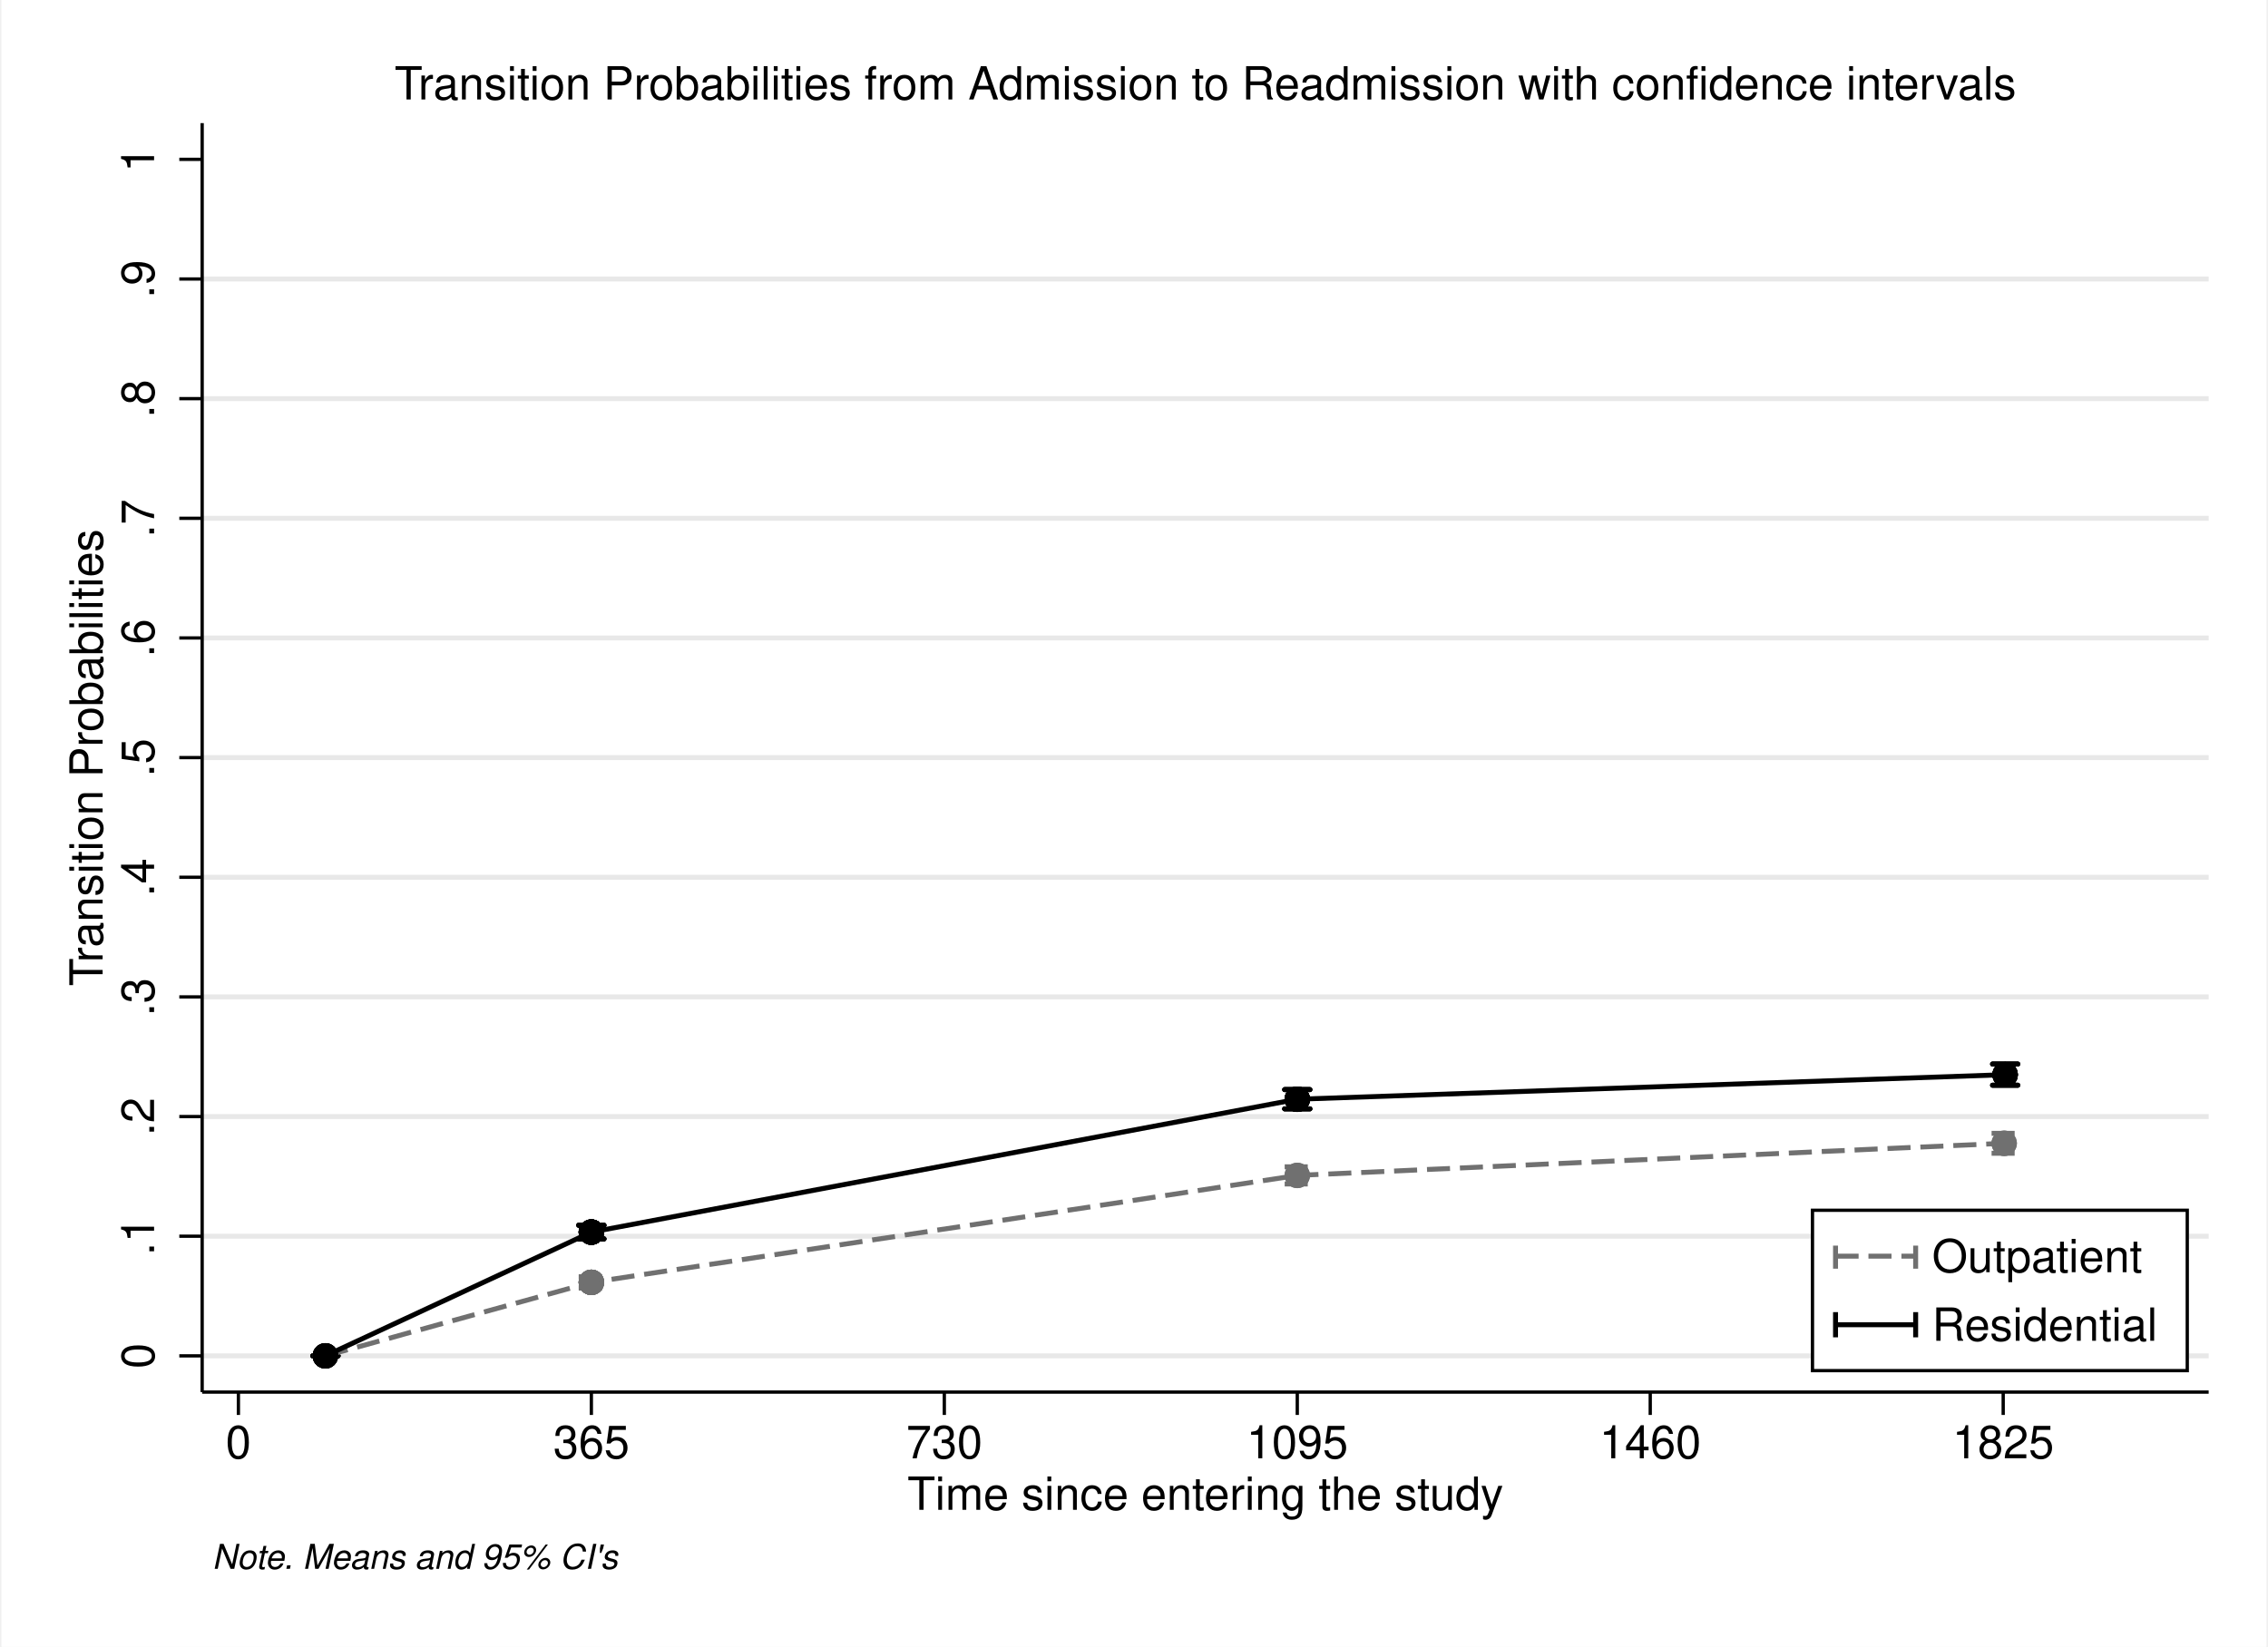
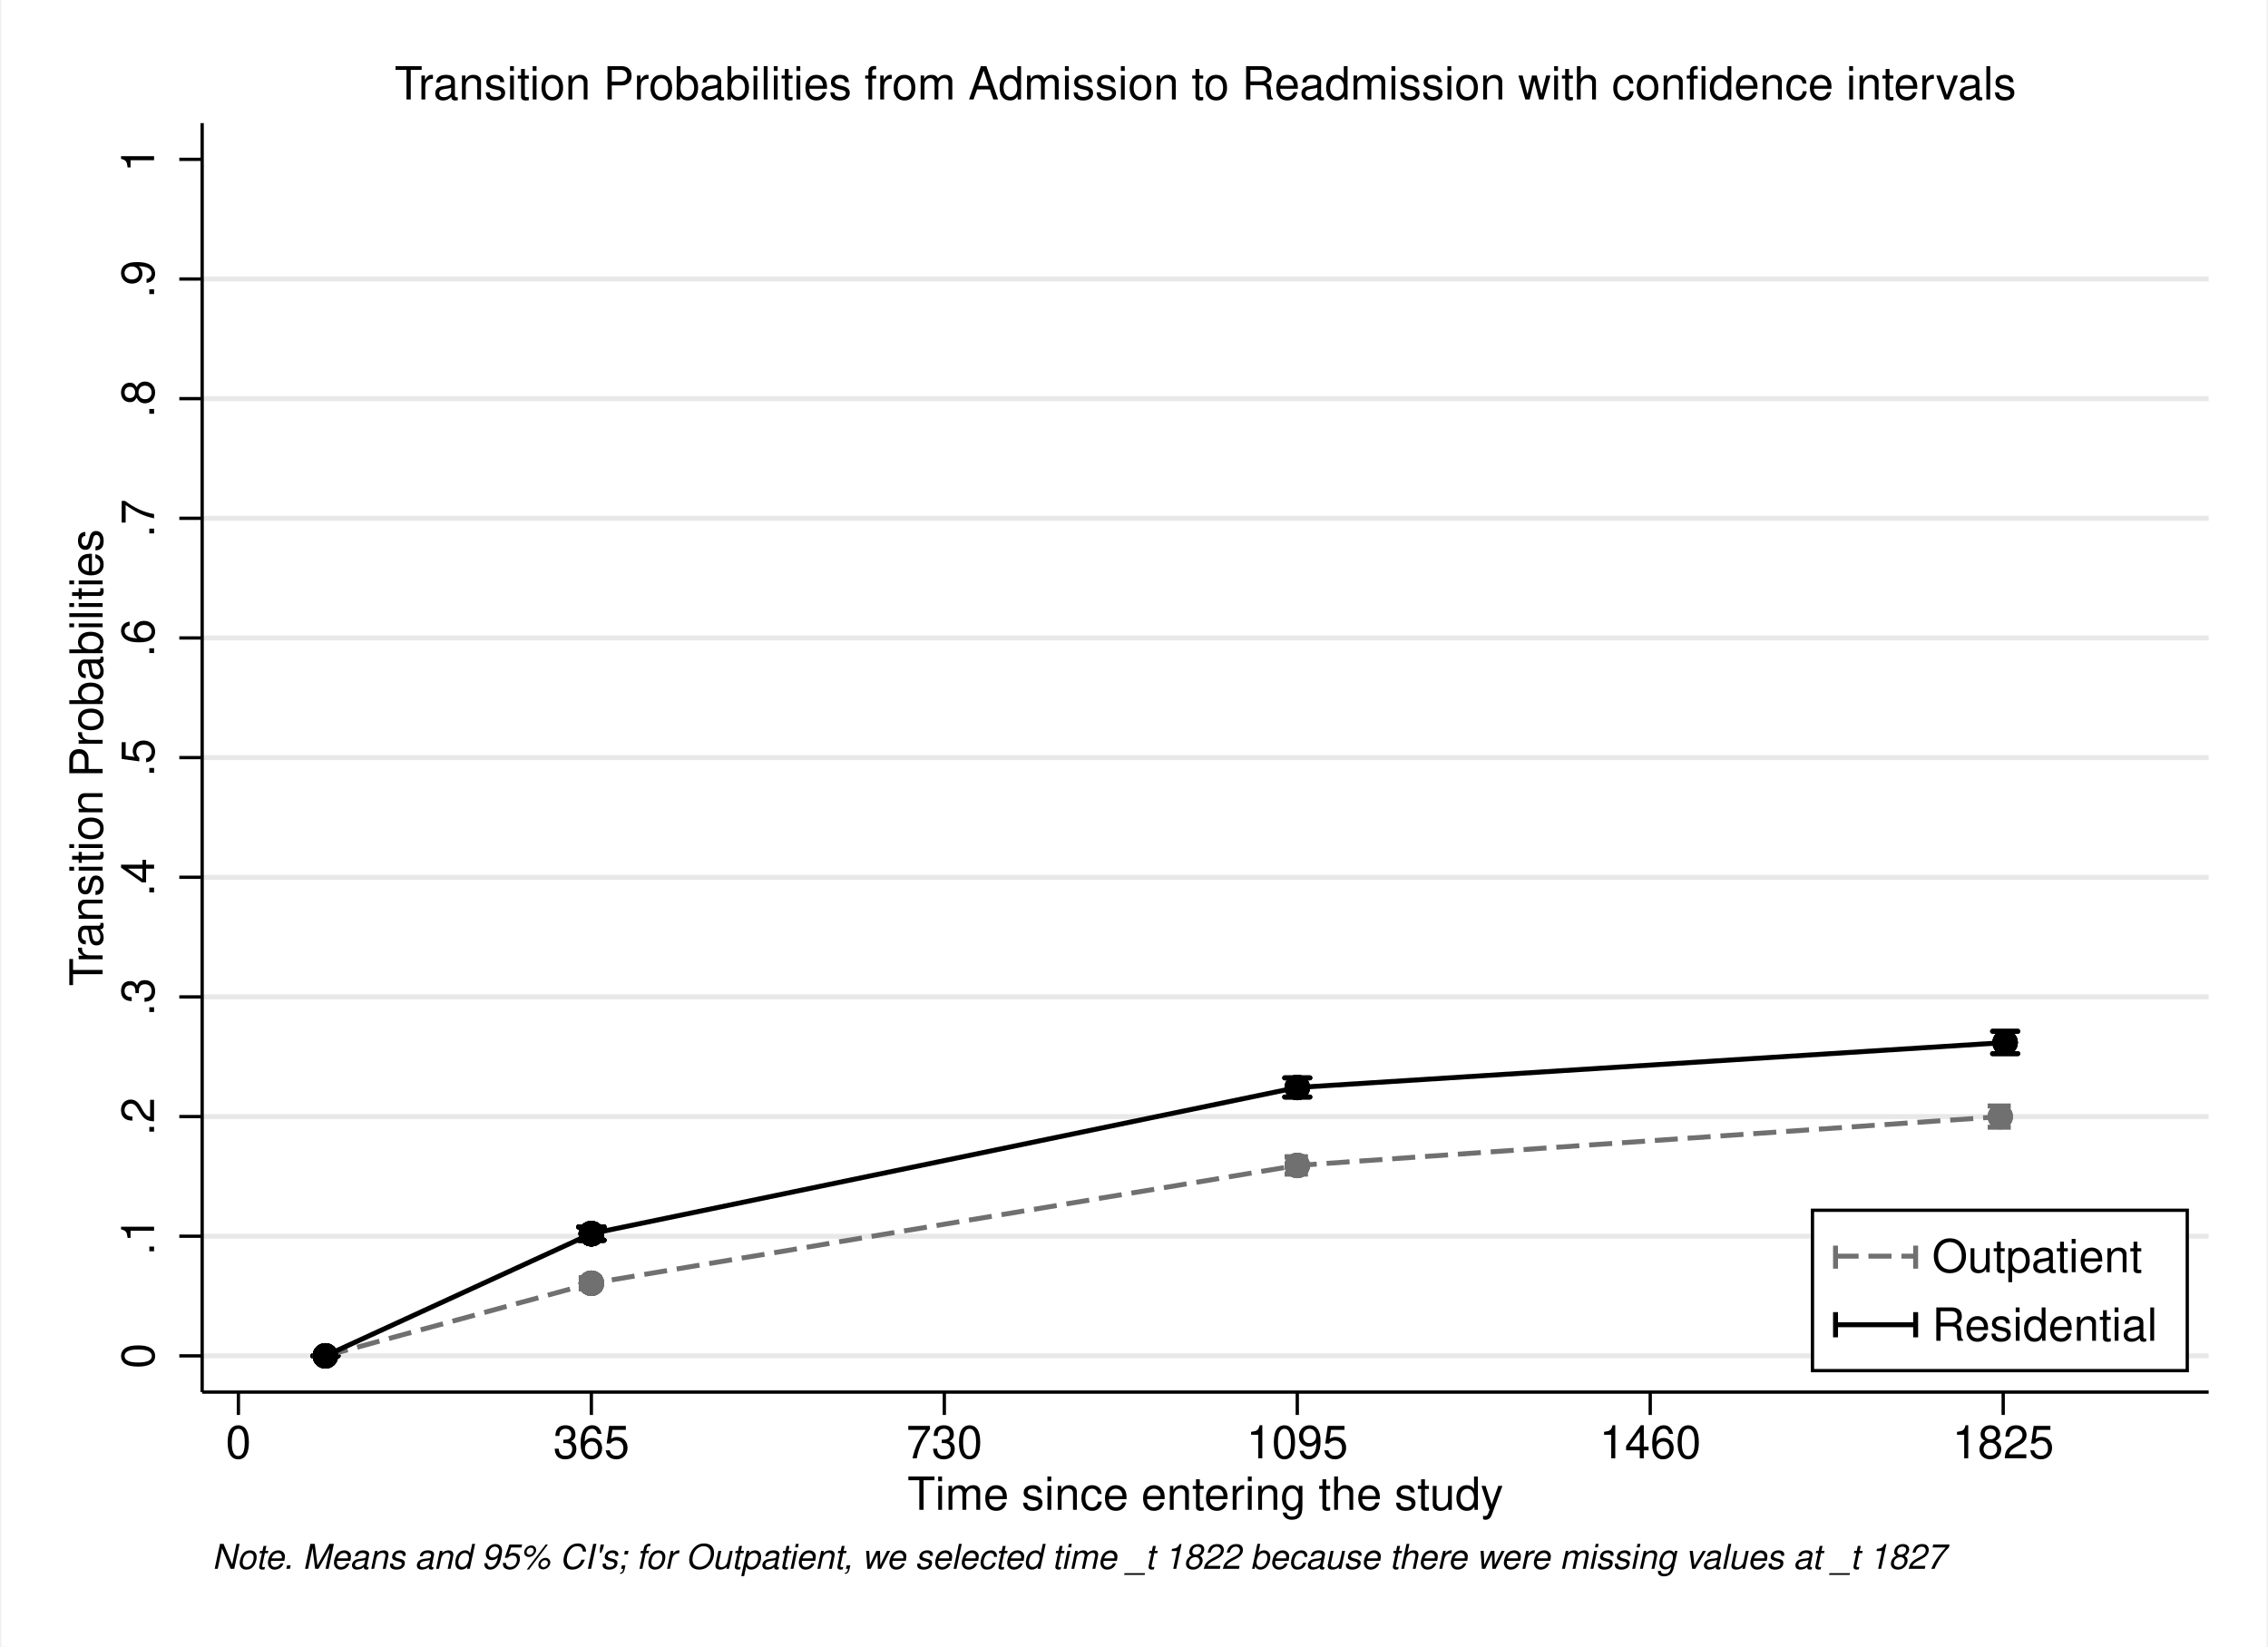
<svg xmlns="http://www.w3.org/2000/svg" version="1.1" width="3.58in" height="2.60in" viewBox="0 0 2574 1872">
  <rect x="0" y="0" width="2574" height="1872" style="fill:#F0F0F0;stroke:none" />
  <rect x="0.00" y="0.00" width="2573.92" height="1872.00" style="fill:#FFFFFF" />
  <rect x="1.87" y="1.87" width="2570.18" height="1868.26" style="fill:none;stroke:#FFFFFF;stroke-width:3.74" />
  <rect x="227.96" y="139.97" width="2280.40" height="1442.61" style="fill:#FFFFFF" />
  <rect x="229.83" y="141.84" width="2276.66" height="1438.87" style="fill:none;stroke:#FFFFFF;stroke-width:3.74" />
  <line x1="227.96" y1="1541.39" x2="2508.36" y2="1541.39" style="stroke:#E8E8E8;stroke-width:5.62" />
  <line x1="227.96" y1="1405.37" x2="2508.36" y2="1405.37" style="stroke:#E8E8E8;stroke-width:5.62" />
  <line x1="227.96" y1="1269.34" x2="2508.36" y2="1269.34" style="stroke:#E8E8E8;stroke-width:5.62" />
  <line x1="227.96" y1="1133.32" x2="2508.36" y2="1133.32" style="stroke:#E8E8E8;stroke-width:5.62" />
  <line x1="227.96" y1="997.30" x2="2508.36" y2="997.30" style="stroke:#E8E8E8;stroke-width:5.62" />
  <line x1="227.96" y1="861.27" x2="2508.36" y2="861.27" style="stroke:#E8E8E8;stroke-width:5.62" />
  <line x1="227.96" y1="725.25" x2="2508.36" y2="725.25" style="stroke:#E8E8E8;stroke-width:5.62" />
  <line x1="227.96" y1="589.22" x2="2508.36" y2="589.22" style="stroke:#E8E8E8;stroke-width:5.62" />
  <line x1="227.96" y1="453.20" x2="2508.36" y2="453.20" style="stroke:#E8E8E8;stroke-width:5.62" />
  <line x1="227.96" y1="317.17" x2="2508.36" y2="317.17" style="stroke:#E8E8E8;stroke-width:5.62" />
+   <line x1="1472.57" y1="1334.66" x2="1472.57" y2="1315.11" style="stroke:#707070;stroke-width:5.62" />
+   <line x1="1458.25" y1="1315.11" x2="1484.47" y2="1315.11" style="stroke:#707070;stroke-width:5.62" />
+   <line x1="1458.25" y1="1334.66" x2="1484.47" y2="1334.66" style="stroke:#707070;stroke-width:5.62" />
  <line x1="368.08" y1="1541.39" x2="368.08" y2="1541.39" style="stroke:#707070;stroke-width:5.62" />
  <line x1="353.76" y1="1541.39" x2="379.99" y2="1541.39" style="stroke:#707070;stroke-width:5.62" />
  <line x1="353.76" y1="1541.39" x2="379.99" y2="1541.39" style="stroke:#707070;stroke-width:5.62" />
-   <line x1="670.29" y1="1463.93" x2="670.29" y2="1451.62" style="stroke:#707070;stroke-width:5.62" />
-   <line x1="655.97" y1="1451.62" x2="682.19" y2="1451.62" style="stroke:#707070;stroke-width:5.62" />
-   <line x1="655.97" y1="1463.93" x2="682.19" y2="1463.93" style="stroke:#707070;stroke-width:5.62" />
-   <line x1="670.29" y1="1463.93" x2="670.29" y2="1451.62" style="stroke:#707070;stroke-width:5.62" />
-   <line x1="655.97" y1="1451.62" x2="682.19" y2="1451.62" style="stroke:#707070;stroke-width:5.62" />
-   <line x1="655.97" y1="1463.93" x2="682.19" y2="1463.93" style="stroke:#707070;stroke-width:5.62" />
-   <line x1="1472.57" y1="1346.00" x2="1472.57" y2="1326.46" style="stroke:#707070;stroke-width:5.62" />
-   <line x1="1458.25" y1="1326.46" x2="1484.47" y2="1326.46" style="stroke:#707070;stroke-width:5.62" />
-   <line x1="1458.25" y1="1346.00" x2="1484.47" y2="1346.00" style="stroke:#707070;stroke-width:5.62" />
-   <line x1="670.29" y1="1463.93" x2="670.29" y2="1451.62" style="stroke:#707070;stroke-width:5.62" />
-   <line x1="655.97" y1="1451.62" x2="682.19" y2="1451.62" style="stroke:#707070;stroke-width:5.62" />
-   <line x1="655.97" y1="1463.93" x2="682.19" y2="1463.93" style="stroke:#707070;stroke-width:5.62" />
-   <line x1="670.29" y1="1463.93" x2="670.29" y2="1451.62" style="stroke:#707070;stroke-width:5.62" />
-   <line x1="655.97" y1="1451.62" x2="682.19" y2="1451.62" style="stroke:#707070;stroke-width:5.62" />
-   <line x1="655.97" y1="1463.93" x2="682.19" y2="1463.93" style="stroke:#707070;stroke-width:5.62" />
-   <line x1="2275.98" y1="1311.09" x2="2275.98" y2="1288.41" style="stroke:#707070;stroke-width:5.62" />
-   <line x1="2261.66" y1="1288.41" x2="2287.88" y2="1288.41" style="stroke:#707070;stroke-width:5.62" />
-   <line x1="2261.66" y1="1311.09" x2="2287.88" y2="1311.09" style="stroke:#707070;stroke-width:5.62" />
-   <line x1="670.29" y1="1408.42" x2="670.29" y2="1392.90" style="stroke:#000000;stroke-width:5.62" />
-   <line x1="655.97" y1="1392.90" x2="684.60" y2="1392.90" stroke-linecap="round" style="stroke:#000000;stroke-width:5.62" />
-   <line x1="655.97" y1="1408.42" x2="684.60" y2="1408.42" stroke-linecap="round" style="stroke:#000000;stroke-width:5.62" />
-   <line x1="670.29" y1="1408.42" x2="670.29" y2="1392.90" style="stroke:#000000;stroke-width:5.62" />
-   <line x1="655.97" y1="1392.90" x2="684.60" y2="1392.90" stroke-linecap="round" style="stroke:#000000;stroke-width:5.62" />
-   <line x1="655.97" y1="1408.42" x2="684.60" y2="1408.42" stroke-linecap="round" style="stroke:#000000;stroke-width:5.62" />
-   <line x1="670.29" y1="1408.42" x2="670.29" y2="1392.90" style="stroke:#000000;stroke-width:5.62" />
-   <line x1="655.97" y1="1392.90" x2="684.60" y2="1392.90" stroke-linecap="round" style="stroke:#000000;stroke-width:5.62" />
-   <line x1="655.97" y1="1408.42" x2="684.60" y2="1408.42" stroke-linecap="round" style="stroke:#000000;stroke-width:5.62" />
-   <line x1="1472.57" y1="1260.58" x2="1472.57" y2="1238.70" style="stroke:#000000;stroke-width:5.62" />
-   <line x1="1458.25" y1="1238.70" x2="1486.89" y2="1238.70" stroke-linecap="round" style="stroke:#000000;stroke-width:5.62" />
-   <line x1="1458.25" y1="1260.58" x2="1486.89" y2="1260.58" stroke-linecap="round" style="stroke:#000000;stroke-width:5.62" />
-   <line x1="1472.57" y1="1260.58" x2="1472.57" y2="1238.70" style="stroke:#000000;stroke-width:5.62" />
-   <line x1="1458.25" y1="1238.70" x2="1486.89" y2="1238.70" stroke-linecap="round" style="stroke:#000000;stroke-width:5.62" />
-   <line x1="1458.25" y1="1260.58" x2="1486.89" y2="1260.58" stroke-linecap="round" style="stroke:#000000;stroke-width:5.62" />
-   <line x1="2277.11" y1="1233.71" x2="2277.11" y2="1209.66" style="stroke:#000000;stroke-width:5.62" />
-   <line x1="2262.79" y1="1209.66" x2="2291.42" y2="1209.66" stroke-linecap="round" style="stroke:#000000;stroke-width:5.62" />
-   <line x1="2262.79" y1="1233.71" x2="2291.42" y2="1233.71" stroke-linecap="round" style="stroke:#000000;stroke-width:5.62" />
+   <line x1="670.29" y1="1464.81" x2="670.29" y2="1452.83" style="stroke:#707070;stroke-width:5.62" />
+   <line x1="655.97" y1="1452.83" x2="682.19" y2="1452.83" style="stroke:#707070;stroke-width:5.62" />
+   <line x1="655.97" y1="1464.81" x2="682.19" y2="1464.81" style="stroke:#707070;stroke-width:5.62" />
+   <line x1="670.29" y1="1464.81" x2="670.29" y2="1452.83" style="stroke:#707070;stroke-width:5.62" />
+   <line x1="655.97" y1="1452.83" x2="682.19" y2="1452.83" style="stroke:#707070;stroke-width:5.62" />
+   <line x1="655.97" y1="1464.81" x2="682.19" y2="1464.81" style="stroke:#707070;stroke-width:5.62" />
+   <line x1="1472.57" y1="1334.66" x2="1472.57" y2="1315.11" style="stroke:#707070;stroke-width:5.62" />
+   <line x1="1458.25" y1="1315.11" x2="1484.47" y2="1315.11" style="stroke:#707070;stroke-width:5.62" />
+   <line x1="1458.25" y1="1334.66" x2="1484.47" y2="1334.66" style="stroke:#707070;stroke-width:5.62" />
+   <line x1="670.29" y1="1464.81" x2="670.29" y2="1452.83" style="stroke:#707070;stroke-width:5.62" />
+   <line x1="655.97" y1="1452.83" x2="682.19" y2="1452.83" style="stroke:#707070;stroke-width:5.62" />
+   <line x1="655.97" y1="1464.81" x2="682.19" y2="1464.81" style="stroke:#707070;stroke-width:5.62" />
+   <line x1="670.29" y1="1464.81" x2="670.29" y2="1452.83" style="stroke:#707070;stroke-width:5.62" />
+   <line x1="655.97" y1="1452.83" x2="682.19" y2="1452.83" style="stroke:#707070;stroke-width:5.62" />
+   <line x1="655.97" y1="1464.81" x2="682.19" y2="1464.81" style="stroke:#707070;stroke-width:5.62" />
+   <line x1="368.08" y1="1541.39" x2="368.08" y2="1541.39" style="stroke:#707070;stroke-width:5.62" />
+   <line x1="353.76" y1="1541.39" x2="379.99" y2="1541.39" style="stroke:#707070;stroke-width:5.62" />
+   <line x1="353.76" y1="1541.39" x2="379.99" y2="1541.39" style="stroke:#707070;stroke-width:5.62" />
+   <line x1="2271.55" y1="1281.49" x2="2271.55" y2="1257.28" style="stroke:#707070;stroke-width:5.62" />
+   <line x1="2257.24" y1="1257.28" x2="2283.46" y2="1257.28" style="stroke:#707070;stroke-width:5.62" />
+   <line x1="2257.24" y1="1281.49" x2="2283.46" y2="1281.49" style="stroke:#707070;stroke-width:5.62" />
+   <line x1="368.08" y1="1541.39" x2="368.08" y2="1541.39" style="stroke:#707070;stroke-width:5.62" />
+   <line x1="353.76" y1="1541.39" x2="379.99" y2="1541.39" style="stroke:#707070;stroke-width:5.62" />
+   <line x1="353.76" y1="1541.39" x2="379.99" y2="1541.39" style="stroke:#707070;stroke-width:5.62" />
+   <line x1="670.29" y1="1409.95" x2="670.29" y2="1394.83" style="stroke:#000000;stroke-width:5.62" />
+   <line x1="655.97" y1="1394.83" x2="684.60" y2="1394.83" stroke-linecap="round" style="stroke:#000000;stroke-width:5.62" />
+   <line x1="655.97" y1="1409.95" x2="684.60" y2="1409.95" stroke-linecap="round" style="stroke:#000000;stroke-width:5.62" />
+   <line x1="670.29" y1="1409.95" x2="670.29" y2="1394.83" style="stroke:#000000;stroke-width:5.62" />
+   <line x1="655.97" y1="1394.83" x2="684.60" y2="1394.83" stroke-linecap="round" style="stroke:#000000;stroke-width:5.62" />
+   <line x1="655.97" y1="1409.95" x2="684.60" y2="1409.95" stroke-linecap="round" style="stroke:#000000;stroke-width:5.62" />
+   <line x1="670.29" y1="1409.95" x2="670.29" y2="1394.83" style="stroke:#000000;stroke-width:5.62" />
+   <line x1="655.97" y1="1394.83" x2="684.60" y2="1394.83" stroke-linecap="round" style="stroke:#000000;stroke-width:5.62" />
+   <line x1="655.97" y1="1409.95" x2="684.60" y2="1409.95" stroke-linecap="round" style="stroke:#000000;stroke-width:5.62" />
+   <line x1="670.29" y1="1409.95" x2="670.29" y2="1394.83" style="stroke:#000000;stroke-width:5.62" />
+   <line x1="655.97" y1="1394.83" x2="684.60" y2="1394.83" stroke-linecap="round" style="stroke:#000000;stroke-width:5.62" />
+   <line x1="655.97" y1="1409.95" x2="684.60" y2="1409.95" stroke-linecap="round" style="stroke:#000000;stroke-width:5.62" />
+   <line x1="670.29" y1="1409.95" x2="670.29" y2="1394.83" style="stroke:#000000;stroke-width:5.62" />
+   <line x1="655.97" y1="1394.83" x2="684.60" y2="1394.83" stroke-linecap="round" style="stroke:#000000;stroke-width:5.62" />
+   <line x1="655.97" y1="1409.95" x2="684.60" y2="1409.95" stroke-linecap="round" style="stroke:#000000;stroke-width:5.62" />
+   <line x1="1472.57" y1="1247.14" x2="1472.57" y2="1225.34" style="stroke:#000000;stroke-width:5.62" />
+   <line x1="1458.25" y1="1225.34" x2="1486.89" y2="1225.34" stroke-linecap="round" style="stroke:#000000;stroke-width:5.62" />
+   <line x1="1458.25" y1="1247.14" x2="1486.89" y2="1247.14" stroke-linecap="round" style="stroke:#000000;stroke-width:5.62" />
  <line x1="368.08" y1="1541.39" x2="368.08" y2="1541.39" style="stroke:#000000;stroke-width:5.62" />
  <line x1="353.76" y1="1541.39" x2="382.40" y2="1541.39" stroke-linecap="round" style="stroke:#000000;stroke-width:5.62" />
  <line x1="353.76" y1="1541.39" x2="382.40" y2="1541.39" stroke-linecap="round" style="stroke:#000000;stroke-width:5.62" />
-   <line x1="2277.11" y1="1233.71" x2="2277.11" y2="1209.66" style="stroke:#000000;stroke-width:5.62" />
-   <line x1="2262.79" y1="1209.66" x2="2291.42" y2="1209.66" stroke-linecap="round" style="stroke:#000000;stroke-width:5.62" />
-   <line x1="2262.79" y1="1233.71" x2="2291.42" y2="1233.71" stroke-linecap="round" style="stroke:#000000;stroke-width:5.62" />
-   <line x1="1472.57" y1="1260.58" x2="1472.57" y2="1238.70" style="stroke:#000000;stroke-width:5.62" />
-   <line x1="1458.25" y1="1238.70" x2="1486.89" y2="1238.70" stroke-linecap="round" style="stroke:#000000;stroke-width:5.62" />
-   <line x1="1458.25" y1="1260.58" x2="1486.89" y2="1260.58" stroke-linecap="round" style="stroke:#000000;stroke-width:5.62" />
+   <line x1="2277.11" y1="1197.83" x2="2277.11" y2="1172.41" style="stroke:#000000;stroke-width:5.62" />
+   <line x1="2262.79" y1="1172.41" x2="2291.42" y2="1172.41" stroke-linecap="round" style="stroke:#000000;stroke-width:5.62" />
+   <line x1="2262.79" y1="1197.83" x2="2291.42" y2="1197.83" stroke-linecap="round" style="stroke:#000000;stroke-width:5.62" />
+   <line x1="670.29" y1="1409.95" x2="670.29" y2="1394.83" style="stroke:#000000;stroke-width:5.62" />
+   <line x1="655.97" y1="1394.83" x2="684.60" y2="1394.83" stroke-linecap="round" style="stroke:#000000;stroke-width:5.62" />
+   <line x1="655.97" y1="1409.95" x2="684.60" y2="1409.95" stroke-linecap="round" style="stroke:#000000;stroke-width:5.62" />
+   <line x1="1472.57" y1="1247.14" x2="1472.57" y2="1225.34" style="stroke:#000000;stroke-width:5.62" />
+   <line x1="1458.25" y1="1225.34" x2="1486.89" y2="1225.34" stroke-linecap="round" style="stroke:#000000;stroke-width:5.62" />
+   <line x1="1458.25" y1="1247.14" x2="1486.89" y2="1247.14" stroke-linecap="round" style="stroke:#000000;stroke-width:5.62" />
  <line x1="368.08" y1="1541.39" x2="368.08" y2="1541.39" style="stroke:#000000;stroke-width:5.62" />
  <line x1="353.76" y1="1541.39" x2="382.40" y2="1541.39" stroke-linecap="round" style="stroke:#000000;stroke-width:5.62" />
  <line x1="353.76" y1="1541.39" x2="382.40" y2="1541.39" stroke-linecap="round" style="stroke:#000000;stroke-width:5.62" />
-   <line x1="2277.11" y1="1233.71" x2="2277.11" y2="1209.66" style="stroke:#000000;stroke-width:5.62" />
-   <line x1="2262.79" y1="1209.66" x2="2291.42" y2="1209.66" stroke-linecap="round" style="stroke:#000000;stroke-width:5.62" />
-   <line x1="2262.79" y1="1233.71" x2="2291.42" y2="1233.71" stroke-linecap="round" style="stroke:#000000;stroke-width:5.62" />
-   <line x1="670.29" y1="1408.42" x2="670.29" y2="1392.90" style="stroke:#000000;stroke-width:5.62" />
-   <line x1="655.97" y1="1392.90" x2="684.60" y2="1392.90" stroke-linecap="round" style="stroke:#000000;stroke-width:5.62" />
-   <line x1="655.97" y1="1408.42" x2="684.60" y2="1408.42" stroke-linecap="round" style="stroke:#000000;stroke-width:5.62" />
-   <line x1="368.00" y1="1541.39" x2="393.26" y2="1534.47" style="stroke:#707070;stroke-width:5.62" />
-   <line x1="404.12" y1="1531.50" x2="429.38" y2="1524.50" style="stroke:#707070;stroke-width:5.62" />
-   <line x1="440.15" y1="1521.52" x2="465.41" y2="1514.44" style="stroke:#707070;stroke-width:5.62" />
-   <line x1="476.19" y1="1511.55" x2="501.53" y2="1504.47" style="stroke:#707070;stroke-width:5.62" />
-   <line x1="512.31" y1="1501.49" x2="537.56" y2="1494.50" style="stroke:#707070;stroke-width:5.62" />
-   <line x1="548.34" y1="1491.52" x2="573.68" y2="1484.52" style="stroke:#707070;stroke-width:5.62" />
-   <line x1="584.46" y1="1481.54" x2="609.72" y2="1474.55" style="stroke:#707070;stroke-width:5.62" />
-   <line x1="620.49" y1="1471.57" x2="645.83" y2="1464.57" style="stroke:#707070;stroke-width:5.62" />
-   <line x1="656.61" y1="1461.60" x2="670.29" y2="1457.81" style="stroke:#707070;stroke-width:5.62" />
-   <line x1="670.29" y1="1457.81" x2="670.29" y2="1457.81" style="stroke:#707070;stroke-width:5.62" />
-   <line x1="670.29" y1="1457.81" x2="670.29" y2="1457.81" style="stroke:#707070;stroke-width:5.62" />
-   <line x1="670.29" y1="1457.81" x2="670.29" y2="1457.81" style="stroke:#707070;stroke-width:5.62" />
-   <line x1="670.29" y1="1457.81" x2="682.19" y2="1455.96" style="stroke:#707070;stroke-width:5.62" />
-   <line x1="693.29" y1="1454.36" x2="719.19" y2="1450.41" style="stroke:#707070;stroke-width:5.62" />
-   <line x1="730.29" y1="1448.72" x2="756.27" y2="1444.78" style="stroke:#707070;stroke-width:5.62" />
-   <line x1="767.29" y1="1443.17" x2="793.27" y2="1439.23" style="stroke:#707070;stroke-width:5.62" />
-   <line x1="804.38" y1="1437.54" x2="830.28" y2="1433.68" style="stroke:#707070;stroke-width:5.62" />
-   <line x1="841.38" y1="1431.99" x2="867.36" y2="1428.05" style="stroke:#707070;stroke-width:5.62" />
-   <line x1="878.38" y1="1426.44" x2="904.28" y2="1422.50" style="stroke:#707070;stroke-width:5.62" />
-   <line x1="915.38" y1="1420.81" x2="941.36" y2="1416.87" style="stroke:#707070;stroke-width:5.62" />
-   <line x1="952.38" y1="1415.26" x2="978.36" y2="1411.32" style="stroke:#707070;stroke-width:5.62" />
-   <line x1="989.46" y1="1409.63" x2="1015.36" y2="1405.77" style="stroke:#707070;stroke-width:5.62" />
-   <line x1="1026.46" y1="1404.00" x2="1052.36" y2="1400.14" style="stroke:#707070;stroke-width:5.62" />
-   <line x1="1063.46" y1="1398.37" x2="1089.37" y2="1394.51" style="stroke:#707070;stroke-width:5.62" />
-   <line x1="1100.47" y1="1392.82" x2="1126.37" y2="1388.88" style="stroke:#707070;stroke-width:5.62" />
-   <line x1="1137.47" y1="1387.19" x2="1163.37" y2="1383.25" style="stroke:#707070;stroke-width:5.62" />
-   <line x1="1174.47" y1="1381.56" x2="1200.37" y2="1377.70" style="stroke:#707070;stroke-width:5.62" />
-   <line x1="1211.47" y1="1375.93" x2="1237.37" y2="1372.07" style="stroke:#707070;stroke-width:5.62" />
-   <line x1="1248.47" y1="1370.30" x2="1274.37" y2="1366.43" style="stroke:#707070;stroke-width:5.62" />
-   <line x1="1285.47" y1="1364.75" x2="1311.37" y2="1360.80" style="stroke:#707070;stroke-width:5.62" />
-   <line x1="1322.47" y1="1359.11" x2="1348.37" y2="1355.17" style="stroke:#707070;stroke-width:5.62" />
-   <line x1="1359.47" y1="1353.48" x2="1385.38" y2="1349.54" style="stroke:#707070;stroke-width:5.62" />
-   <line x1="1396.48" y1="1347.85" x2="1422.38" y2="1343.91" style="stroke:#707070;stroke-width:5.62" />
-   <line x1="1433.48" y1="1342.22" x2="1459.46" y2="1338.28" style="stroke:#707070;stroke-width:5.62" />
-   <line x1="1470.48" y1="1336.59" x2="1472.57" y2="1336.27" style="stroke:#707070;stroke-width:5.62" />
-   <line x1="1472.57" y1="1336.27" x2="1496.62" y2="1335.14" style="stroke:#707070;stroke-width:5.62" />
-   <line x1="1507.88" y1="1334.66" x2="1534.02" y2="1333.45" style="stroke:#707070;stroke-width:5.62" />
-   <line x1="1545.20" y1="1332.97" x2="1571.43" y2="1331.76" style="stroke:#707070;stroke-width:5.62" />
-   <line x1="1582.61" y1="1331.28" x2="1608.75" y2="1330.08" style="stroke:#707070;stroke-width:5.62" />
-   <line x1="1620.01" y1="1329.51" x2="1646.15" y2="1328.39" style="stroke:#707070;stroke-width:5.62" />
-   <line x1="1657.41" y1="1327.82" x2="1683.56" y2="1326.62" style="stroke:#707070;stroke-width:5.62" />
-   <line x1="1694.74" y1="1326.13" x2="1720.96" y2="1324.93" style="stroke:#707070;stroke-width:5.62" />
-   <line x1="1732.14" y1="1324.44" x2="1758.28" y2="1323.24" style="stroke:#707070;stroke-width:5.62" />
-   <line x1="1769.54" y1="1322.76" x2="1795.69" y2="1321.55" style="stroke:#707070;stroke-width:5.62" />
-   <line x1="1806.95" y1="1321.07" x2="1833.09" y2="1319.86" style="stroke:#707070;stroke-width:5.62" />
-   <line x1="1844.27" y1="1319.30" x2="1870.49" y2="1318.17" style="stroke:#707070;stroke-width:5.62" />
-   <line x1="1881.67" y1="1317.61" x2="1907.82" y2="1316.40" style="stroke:#707070;stroke-width:5.62" />
-   <line x1="1919.08" y1="1315.92" x2="1945.22" y2="1314.71" style="stroke:#707070;stroke-width:5.62" />
-   <line x1="1956.40" y1="1314.23" x2="1982.62" y2="1313.02" style="stroke:#707070;stroke-width:5.62" />
-   <line x1="1993.80" y1="1312.54" x2="2020.03" y2="1311.33" style="stroke:#707070;stroke-width:5.62" />
-   <line x1="2031.21" y1="1310.85" x2="2057.35" y2="1309.64" style="stroke:#707070;stroke-width:5.62" />
-   <line x1="2068.61" y1="1309.08" x2="2094.75" y2="1307.95" style="stroke:#707070;stroke-width:5.62" />
-   <line x1="2105.93" y1="1307.39" x2="2132.16" y2="1306.18" style="stroke:#707070;stroke-width:5.62" />
-   <line x1="2143.34" y1="1305.70" x2="2169.56" y2="1304.50" style="stroke:#707070;stroke-width:5.62" />
-   <line x1="2180.74" y1="1304.01" x2="2206.88" y2="1302.89" style="stroke:#707070;stroke-width:5.62" />
-   <line x1="2218.14" y1="1302.32" x2="2244.37" y2="1301.20" style="stroke:#707070;stroke-width:5.62" />
-   <line x1="2255.55" y1="1300.63" x2="2275.98" y2="1299.75" style="stroke:#707070;stroke-width:5.62" />
+   <line x1="2277.11" y1="1197.83" x2="2277.11" y2="1172.41" style="stroke:#000000;stroke-width:5.62" />
+   <line x1="2262.79" y1="1172.41" x2="2291.42" y2="1172.41" stroke-linecap="round" style="stroke:#000000;stroke-width:5.62" />
+   <line x1="2262.79" y1="1197.83" x2="2291.42" y2="1197.83" stroke-linecap="round" style="stroke:#000000;stroke-width:5.62" />
+   <line x1="670.29" y1="1409.95" x2="670.29" y2="1394.83" style="stroke:#000000;stroke-width:5.62" />
+   <line x1="655.97" y1="1394.83" x2="684.60" y2="1394.83" stroke-linecap="round" style="stroke:#000000;stroke-width:5.62" />
+   <line x1="655.97" y1="1409.95" x2="684.60" y2="1409.95" stroke-linecap="round" style="stroke:#000000;stroke-width:5.62" />
+   <line x1="368.00" y1="1541.39" x2="368.00" y2="1541.39" style="stroke:#707070;stroke-width:5.62" />
+   <line x1="368.00" y1="1541.39" x2="368.00" y2="1541.39" style="stroke:#707070;stroke-width:5.62" />
+   <line x1="368.00" y1="1541.39" x2="393.34" y2="1534.55" style="stroke:#707070;stroke-width:5.62" />
+   <line x1="404.12" y1="1531.58" x2="429.46" y2="1524.66" style="stroke:#707070;stroke-width:5.62" />
+   <line x1="440.23" y1="1521.68" x2="465.57" y2="1514.77" style="stroke:#707070;stroke-width:5.62" />
+   <line x1="476.35" y1="1511.79" x2="501.69" y2="1504.95" style="stroke:#707070;stroke-width:5.62" />
+   <line x1="512.47" y1="1501.98" x2="537.81" y2="1495.06" style="stroke:#707070;stroke-width:5.62" />
+   <line x1="548.58" y1="1492.08" x2="573.92" y2="1485.16" style="stroke:#707070;stroke-width:5.62" />
+   <line x1="584.70" y1="1482.19" x2="610.04" y2="1475.35" style="stroke:#707070;stroke-width:5.62" />
+   <line x1="620.82" y1="1472.37" x2="646.07" y2="1465.46" style="stroke:#707070;stroke-width:5.62" />
+   <line x1="656.85" y1="1462.48" x2="670.29" y2="1458.86" style="stroke:#707070;stroke-width:5.62" />
+   <line x1="670.29" y1="1458.86" x2="670.29" y2="1458.86" style="stroke:#707070;stroke-width:5.62" />
+   <line x1="670.29" y1="1458.86" x2="670.29" y2="1458.86" style="stroke:#707070;stroke-width:5.62" />
+   <line x1="670.29" y1="1458.86" x2="670.29" y2="1458.86" style="stroke:#707070;stroke-width:5.62" />
+   <line x1="670.29" y1="1458.86" x2="682.43" y2="1456.85" style="stroke:#707070;stroke-width:5.62" />
+   <line x1="693.53" y1="1455.00" x2="719.35" y2="1450.66" style="stroke:#707070;stroke-width:5.62" />
+   <line x1="730.45" y1="1448.81" x2="756.27" y2="1444.46" style="stroke:#707070;stroke-width:5.62" />
+   <line x1="767.29" y1="1442.61" x2="793.19" y2="1438.27" style="stroke:#707070;stroke-width:5.62" />
+   <line x1="804.21" y1="1436.42" x2="830.12" y2="1432.07" style="stroke:#707070;stroke-width:5.62" />
+   <line x1="841.13" y1="1430.22" x2="867.04" y2="1425.96" style="stroke:#707070;stroke-width:5.62" />
+   <line x1="878.06" y1="1424.11" x2="903.88" y2="1419.77" style="stroke:#707070;stroke-width:5.62" />
+   <line x1="914.98" y1="1417.92" x2="940.80" y2="1413.57" style="stroke:#707070;stroke-width:5.62" />
+   <line x1="951.90" y1="1411.72" x2="977.72" y2="1407.38" style="stroke:#707070;stroke-width:5.62" />
+   <line x1="988.74" y1="1405.53" x2="1014.64" y2="1401.18" style="stroke:#707070;stroke-width:5.62" />
+   <line x1="1025.66" y1="1399.33" x2="1051.56" y2="1395.07" style="stroke:#707070;stroke-width:5.62" />
+   <line x1="1062.58" y1="1393.22" x2="1088.48" y2="1388.88" style="stroke:#707070;stroke-width:5.62" />
+   <line x1="1099.50" y1="1387.03" x2="1125.32" y2="1382.76" style="stroke:#707070;stroke-width:5.62" />
+   <line x1="1136.42" y1="1380.91" x2="1162.24" y2="1376.57" style="stroke:#707070;stroke-width:5.62" />
+   <line x1="1173.34" y1="1374.80" x2="1199.16" y2="1370.46" style="stroke:#707070;stroke-width:5.62" />
+   <line x1="1210.18" y1="1368.61" x2="1236.08" y2="1364.34" style="stroke:#707070;stroke-width:5.62" />
+   <line x1="1247.10" y1="1362.41" x2="1273.00" y2="1358.15" style="stroke:#707070;stroke-width:5.62" />
+   <line x1="1284.02" y1="1356.30" x2="1309.92" y2="1352.04" style="stroke:#707070;stroke-width:5.62" />
+   <line x1="1320.94" y1="1350.19" x2="1346.77" y2="1345.84" style="stroke:#707070;stroke-width:5.62" />
+   <line x1="1357.87" y1="1344.07" x2="1383.69" y2="1339.73" style="stroke:#707070;stroke-width:5.62" />
+   <line x1="1394.79" y1="1337.88" x2="1420.61" y2="1333.53" style="stroke:#707070;stroke-width:5.62" />
+   <line x1="1431.63" y1="1331.68" x2="1457.53" y2="1327.42" style="stroke:#707070;stroke-width:5.62" />
+   <line x1="1468.55" y1="1325.57" x2="1472.57" y2="1324.93" style="stroke:#707070;stroke-width:5.62" />
+   <line x1="1472.57" y1="1324.93" x2="1472.57" y2="1324.93" style="stroke:#707070;stroke-width:5.62" />
+   <line x1="1472.57" y1="1324.93" x2="1494.69" y2="1323.40" style="stroke:#707070;stroke-width:5.62" />
+   <line x1="1505.87" y1="1322.59" x2="1532.01" y2="1320.74" style="stroke:#707070;stroke-width:5.62" />
+   <line x1="1543.19" y1="1319.94" x2="1569.34" y2="1318.17" style="stroke:#707070;stroke-width:5.62" />
+   <line x1="1580.44" y1="1317.37" x2="1606.58" y2="1315.52" style="stroke:#707070;stroke-width:5.62" />
+   <line x1="1617.76" y1="1314.71" x2="1643.90" y2="1312.94" style="stroke:#707070;stroke-width:5.62" />
+   <line x1="1655.08" y1="1312.14" x2="1681.22" y2="1310.29" style="stroke:#707070;stroke-width:5.62" />
+   <line x1="1692.40" y1="1309.48" x2="1718.55" y2="1307.71" style="stroke:#707070;stroke-width:5.62" />
+   <line x1="1729.73" y1="1306.91" x2="1755.79" y2="1305.06" style="stroke:#707070;stroke-width:5.62" />
+   <line x1="1766.97" y1="1304.25" x2="1793.11" y2="1302.48" style="stroke:#707070;stroke-width:5.62" />
+   <line x1="1804.29" y1="1301.68" x2="1830.44" y2="1299.91" style="stroke:#707070;stroke-width:5.62" />
+   <line x1="1841.62" y1="1299.11" x2="1867.76" y2="1297.34" style="stroke:#707070;stroke-width:5.62" />
+   <line x1="1878.94" y1="1296.53" x2="1905.00" y2="1294.76" style="stroke:#707070;stroke-width:5.62" />
+   <line x1="1916.18" y1="1293.96" x2="1942.32" y2="1292.19" style="stroke:#707070;stroke-width:5.62" />
+   <line x1="1953.51" y1="1291.38" x2="1979.65" y2="1289.61" style="stroke:#707070;stroke-width:5.62" />
+   <line x1="1990.83" y1="1288.81" x2="2016.97" y2="1287.04" style="stroke:#707070;stroke-width:5.62" />
+   <line x1="2028.15" y1="1286.24" x2="2054.21" y2="1284.47" style="stroke:#707070;stroke-width:5.62" />
+   <line x1="2065.39" y1="1283.66" x2="2091.54" y2="1281.89" style="stroke:#707070;stroke-width:5.62" />
+   <line x1="2102.72" y1="1281.09" x2="2128.86" y2="1279.24" style="stroke:#707070;stroke-width:5.62" />
+   <line x1="2140.04" y1="1278.51" x2="2166.18" y2="1276.66" style="stroke:#707070;stroke-width:5.62" />
+   <line x1="2177.36" y1="1275.94" x2="2203.42" y2="1274.09" style="stroke:#707070;stroke-width:5.62" />
+   <line x1="2214.61" y1="1273.37" x2="2240.83" y2="1271.60" style="stroke:#707070;stroke-width:5.62" />
+   <line x1="2252.01" y1="1270.79" x2="2271.55" y2="1269.42" style="stroke:#707070;stroke-width:5.62" />
  <path d="" stroke-linejoin="round" style="fill:none;stroke:#707070;stroke-width:5.62" />
  <circle cx="368.00" cy="1541.39" r="14.47" style="fill:#707070" />
  <circle cx="368.00" cy="1541.39" r="11.66" style="fill:none;stroke:#707070;stroke-width:5.62" />
-   <circle cx="670.29" cy="1457.81" r="14.47" style="fill:#707070" />
-   <circle cx="670.29" cy="1457.81" r="11.66" style="fill:none;stroke:#707070;stroke-width:5.62" />
-   <circle cx="670.29" cy="1457.81" r="14.47" style="fill:#707070" />
-   <circle cx="670.29" cy="1457.81" r="11.66" style="fill:none;stroke:#707070;stroke-width:5.62" />
-   <circle cx="670.29" cy="1457.81" r="14.47" style="fill:#707070" />
-   <circle cx="670.29" cy="1457.81" r="11.66" style="fill:none;stroke:#707070;stroke-width:5.62" />
-   <circle cx="670.29" cy="1457.81" r="14.47" style="fill:#707070" />
-   <circle cx="670.29" cy="1457.81" r="11.66" style="fill:none;stroke:#707070;stroke-width:5.62" />
-   <circle cx="1472.57" cy="1336.27" r="14.47" style="fill:#707070" />
-   <circle cx="1472.57" cy="1336.27" r="11.66" style="fill:none;stroke:#707070;stroke-width:5.62" />
-   <circle cx="2275.98" cy="1299.75" r="14.47" style="fill:#707070" />
-   <circle cx="2275.98" cy="1299.75" r="11.66" style="fill:none;stroke:#707070;stroke-width:5.62" />
-   <path d=" M368.00 1541.39 L368.00 1541.39 L670.29 1400.70 L670.29 1400.70 L670.29 1400.70 L670.29 1400.70 L1472.57 1249.64 L1472.57 1249.64 L1472.57 1249.64 L2277.02 1221.72 L2277.02 1221.72 L2277.02 1221.72" stroke-linejoin="round" style="fill:none;stroke:#000000;stroke-width:5.62" />
+   <circle cx="368.00" cy="1541.39" r="14.47" style="fill:#707070" />
+   <circle cx="368.00" cy="1541.39" r="11.66" style="fill:none;stroke:#707070;stroke-width:5.62" />
+   <circle cx="368.00" cy="1541.39" r="14.47" style="fill:#707070" />
+   <circle cx="368.00" cy="1541.39" r="11.66" style="fill:none;stroke:#707070;stroke-width:5.62" />
+   <circle cx="670.29" cy="1458.86" r="14.47" style="fill:#707070" />
+   <circle cx="670.29" cy="1458.86" r="11.66" style="fill:none;stroke:#707070;stroke-width:5.62" />
+   <circle cx="670.29" cy="1458.86" r="14.47" style="fill:#707070" />
+   <circle cx="670.29" cy="1458.86" r="11.66" style="fill:none;stroke:#707070;stroke-width:5.62" />
+   <circle cx="670.29" cy="1458.86" r="14.47" style="fill:#707070" />
+   <circle cx="670.29" cy="1458.86" r="11.66" style="fill:none;stroke:#707070;stroke-width:5.62" />
+   <circle cx="670.29" cy="1458.86" r="14.47" style="fill:#707070" />
+   <circle cx="670.29" cy="1458.86" r="11.66" style="fill:none;stroke:#707070;stroke-width:5.62" />
+   <circle cx="1472.57" cy="1324.93" r="14.47" style="fill:#707070" />
+   <circle cx="1472.57" cy="1324.93" r="11.66" style="fill:none;stroke:#707070;stroke-width:5.62" />
+   <circle cx="1472.57" cy="1324.93" r="14.47" style="fill:#707070" />
+   <circle cx="1472.57" cy="1324.93" r="11.66" style="fill:none;stroke:#707070;stroke-width:5.62" />
+   <circle cx="2271.55" cy="1269.42" r="14.47" style="fill:#707070" />
+   <circle cx="2271.55" cy="1269.42" r="11.66" style="fill:none;stroke:#707070;stroke-width:5.62" />
+   <path d=" M368.00 1541.39 L368.00 1541.39 L670.29 1402.47 L670.29 1402.47 L670.29 1402.47 L670.29 1402.47 L670.29 1402.47 L670.29 1402.47 L670.29 1402.47 L1472.57 1236.28 L1472.57 1236.28 L2277.02 1185.20 L2277.02 1185.20" stroke-linejoin="round" style="fill:none;stroke:#000000;stroke-width:5.62" />
  <circle cx="368.00" cy="1541.39" r="14.47" style="fill:#000000" />
  <circle cx="368.00" cy="1541.39" r="11.66" style="fill:none;stroke:#000000;stroke-width:5.62" />
  <circle cx="368.00" cy="1541.39" r="14.47" style="fill:#000000" />
  <circle cx="368.00" cy="1541.39" r="11.66" style="fill:none;stroke:#000000;stroke-width:5.62" />
-   <circle cx="670.29" cy="1400.70" r="14.47" style="fill:#000000" />
-   <circle cx="670.29" cy="1400.70" r="11.66" style="fill:none;stroke:#000000;stroke-width:5.62" />
-   <circle cx="670.29" cy="1400.70" r="14.47" style="fill:#000000" />
-   <circle cx="670.29" cy="1400.70" r="11.66" style="fill:none;stroke:#000000;stroke-width:5.62" />
-   <circle cx="670.29" cy="1400.70" r="14.47" style="fill:#000000" />
-   <circle cx="670.29" cy="1400.70" r="11.66" style="fill:none;stroke:#000000;stroke-width:5.62" />
-   <circle cx="670.29" cy="1400.70" r="14.47" style="fill:#000000" />
-   <circle cx="670.29" cy="1400.70" r="11.66" style="fill:none;stroke:#000000;stroke-width:5.62" />
-   <circle cx="1472.57" cy="1249.64" r="14.47" style="fill:#000000" />
-   <circle cx="1472.57" cy="1249.64" r="11.66" style="fill:none;stroke:#000000;stroke-width:5.62" />
-   <circle cx="1472.57" cy="1249.64" r="14.47" style="fill:#000000" />
-   <circle cx="1472.57" cy="1249.64" r="11.66" style="fill:none;stroke:#000000;stroke-width:5.62" />
-   <circle cx="1472.57" cy="1249.64" r="14.47" style="fill:#000000" />
-   <circle cx="1472.57" cy="1249.64" r="11.66" style="fill:none;stroke:#000000;stroke-width:5.62" />
-   <circle cx="2277.02" cy="1221.72" r="14.47" style="fill:#000000" />
-   <circle cx="2277.02" cy="1221.72" r="11.66" style="fill:none;stroke:#000000;stroke-width:5.62" />
-   <circle cx="2277.02" cy="1221.72" r="14.47" style="fill:#000000" />
-   <circle cx="2277.02" cy="1221.72" r="11.66" style="fill:none;stroke:#000000;stroke-width:5.62" />
-   <circle cx="2277.02" cy="1221.72" r="14.47" style="fill:#000000" />
-   <circle cx="2277.02" cy="1221.72" r="11.66" style="fill:none;stroke:#000000;stroke-width:5.62" />
+   <circle cx="670.29" cy="1402.47" r="14.47" style="fill:#000000" />
+   <circle cx="670.29" cy="1402.47" r="11.66" style="fill:none;stroke:#000000;stroke-width:5.62" />
+   <circle cx="670.29" cy="1402.47" r="14.47" style="fill:#000000" />
+   <circle cx="670.29" cy="1402.47" r="11.66" style="fill:none;stroke:#000000;stroke-width:5.62" />
+   <circle cx="670.29" cy="1402.47" r="14.47" style="fill:#000000" />
+   <circle cx="670.29" cy="1402.47" r="11.66" style="fill:none;stroke:#000000;stroke-width:5.62" />
+   <circle cx="670.29" cy="1402.47" r="14.47" style="fill:#000000" />
+   <circle cx="670.29" cy="1402.47" r="11.66" style="fill:none;stroke:#000000;stroke-width:5.62" />
+   <circle cx="670.29" cy="1402.47" r="14.47" style="fill:#000000" />
+   <circle cx="670.29" cy="1402.47" r="11.66" style="fill:none;stroke:#000000;stroke-width:5.62" />
+   <circle cx="670.29" cy="1402.47" r="14.47" style="fill:#000000" />
+   <circle cx="670.29" cy="1402.47" r="11.66" style="fill:none;stroke:#000000;stroke-width:5.62" />
+   <circle cx="670.29" cy="1402.47" r="14.47" style="fill:#000000" />
+   <circle cx="670.29" cy="1402.47" r="11.66" style="fill:none;stroke:#000000;stroke-width:5.62" />
+   <circle cx="1472.57" cy="1236.28" r="14.47" style="fill:#000000" />
+   <circle cx="1472.57" cy="1236.28" r="11.66" style="fill:none;stroke:#000000;stroke-width:5.62" />
+   <circle cx="1472.57" cy="1236.28" r="14.47" style="fill:#000000" />
+   <circle cx="1472.57" cy="1236.28" r="11.66" style="fill:none;stroke:#000000;stroke-width:5.62" />
+   <circle cx="2277.02" cy="1185.20" r="14.47" style="fill:#000000" />
+   <circle cx="2277.02" cy="1185.20" r="11.66" style="fill:none;stroke:#000000;stroke-width:5.62" />
+   <circle cx="2277.02" cy="1185.20" r="14.47" style="fill:#000000" />
+   <circle cx="2277.02" cy="1185.20" r="11.66" style="fill:none;stroke:#000000;stroke-width:5.62" />
  <line x1="227.96" y1="1582.58" x2="227.96" y2="139.97" style="stroke:#000000;stroke-width:3.74" />
  <line x1="227.96" y1="1541.39" x2="201.98" y2="1541.39" style="stroke:#000000;stroke-width:3.74" />
  <text x="173.32" y="1541.39" style="font-family:'Helvetica';font-size:51.96px;fill:#000000" transform="rotate(-90 173.32,1541.39)" text-anchor="middle">0</text>
  <line x1="227.96" y1="1405.37" x2="201.98" y2="1405.37" style="stroke:#000000;stroke-width:3.74" />
  <text x="173.32" y="1405.37" style="font-family:'Helvetica';font-size:51.96px;fill:#000000" transform="rotate(-90 173.32,1405.37)" text-anchor="middle">.1</text>
  <line x1="227.96" y1="1269.34" x2="201.98" y2="1269.34" style="stroke:#000000;stroke-width:3.74" />
  <text x="173.32" y="1269.34" style="font-family:'Helvetica';font-size:51.96px;fill:#000000" transform="rotate(-90 173.32,1269.34)" text-anchor="middle">.2</text>
  <line x1="227.96" y1="1133.32" x2="201.98" y2="1133.32" style="stroke:#000000;stroke-width:3.74" />
  <text x="173.32" y="1133.32" style="font-family:'Helvetica';font-size:51.96px;fill:#000000" transform="rotate(-90 173.32,1133.32)" text-anchor="middle">.3</text>
  <line x1="227.96" y1="997.30" x2="201.98" y2="997.30" style="stroke:#000000;stroke-width:3.74" />
  <text x="173.32" y="997.30" style="font-family:'Helvetica';font-size:51.96px;fill:#000000" transform="rotate(-90 173.32,997.30)" text-anchor="middle">.4</text>
  <line x1="227.96" y1="861.27" x2="201.98" y2="861.27" style="stroke:#000000;stroke-width:3.74" />
  <text x="173.32" y="861.27" style="font-family:'Helvetica';font-size:51.96px;fill:#000000" transform="rotate(-90 173.32,861.27)" text-anchor="middle">.5</text>
  <line x1="227.96" y1="725.25" x2="201.98" y2="725.25" style="stroke:#000000;stroke-width:3.74" />
  <text x="173.32" y="725.25" style="font-family:'Helvetica';font-size:51.96px;fill:#000000" transform="rotate(-90 173.32,725.25)" text-anchor="middle">.6</text>
  <line x1="227.96" y1="589.22" x2="201.98" y2="589.22" style="stroke:#000000;stroke-width:3.74" />
  <text x="173.32" y="589.22" style="font-family:'Helvetica';font-size:51.96px;fill:#000000" transform="rotate(-90 173.32,589.22)" text-anchor="middle">.7</text>
  <line x1="227.96" y1="453.20" x2="201.98" y2="453.20" style="stroke:#000000;stroke-width:3.74" />
  <text x="173.32" y="453.20" style="font-family:'Helvetica';font-size:51.96px;fill:#000000" transform="rotate(-90 173.32,453.20)" text-anchor="middle">.8</text>
  <line x1="227.96" y1="317.17" x2="201.98" y2="317.17" style="stroke:#000000;stroke-width:3.74" />
  <text x="173.32" y="317.17" style="font-family:'Helvetica';font-size:51.96px;fill:#000000" transform="rotate(-90 173.32,317.17)" text-anchor="middle">.9</text>
  <line x1="227.96" y1="181.15" x2="201.98" y2="181.15" style="stroke:#000000;stroke-width:3.74" />
  <text x="173.32" y="181.15" style="font-family:'Helvetica';font-size:51.96px;fill:#000000" transform="rotate(-90 173.32,181.15)" text-anchor="middle">1</text>
  <text x="114.84" y="861.27" style="font-family:'Helvetica';font-size:51.96px;fill:#000000" transform="rotate(-90 114.84,861.27)" text-anchor="middle">Transition Probabilities</text>
  <line x1="227.96" y1="1582.58" x2="2508.36" y2="1582.58" style="stroke:#000000;stroke-width:3.74" />
  <line x1="269.14" y1="1582.58" x2="269.14" y2="1608.56" style="stroke:#000000;stroke-width:3.74" />
  <text x="269.14" y="1657.84" style="font-family:'Helvetica';font-size:51.96px;fill:#000000" text-anchor="middle">0</text>
  <line x1="670.29" y1="1582.58" x2="670.29" y2="1608.56" style="stroke:#000000;stroke-width:3.74" />
  <text x="670.29" y="1657.84" style="font-family:'Helvetica';font-size:51.96px;fill:#000000" text-anchor="middle">365</text>
  <line x1="1071.43" y1="1582.58" x2="1071.43" y2="1608.56" style="stroke:#000000;stroke-width:3.74" />
  <text x="1071.43" y="1657.84" style="font-family:'Helvetica';font-size:51.96px;fill:#000000" text-anchor="middle">730</text>
  <line x1="1472.57" y1="1582.58" x2="1472.57" y2="1608.56" style="stroke:#000000;stroke-width:3.74" />
  <text x="1472.57" y="1657.84" style="font-family:'Helvetica';font-size:51.96px;fill:#000000" text-anchor="middle">1095</text>
  <line x1="1873.71" y1="1582.58" x2="1873.71" y2="1608.56" style="stroke:#000000;stroke-width:3.74" />
  <text x="1873.71" y="1657.84" style="font-family:'Helvetica';font-size:51.96px;fill:#000000" text-anchor="middle">1460</text>
  <line x1="2274.85" y1="1582.58" x2="2274.85" y2="1608.56" style="stroke:#000000;stroke-width:3.74" />
  <text x="2274.85" y="1657.84" style="font-family:'Helvetica';font-size:51.96px;fill:#000000" text-anchor="middle">1825</text>
  <text x="1368.16" y="1716.40" style="font-family:'Helvetica';font-size:51.96px;fill:#000000" text-anchor="middle">Time since entering the study</text>
  <rect x="2056.22" y="1374.00" width="429.70" height="186.06" style="fill:#FFFFFF" />
  <rect x="2058.10" y="1375.87" width="425.95" height="182.31" style="fill:none;stroke:#000000;stroke-width:3.74" />
  <line x1="2084.30" y1="1428.05" x2="2110.52" y2="1428.05" style="stroke:#707070;stroke-width:5.62" />
  <line x1="2121.70" y1="1428.05" x2="2147.92" y2="1428.05" style="stroke:#707070;stroke-width:5.62" />
  <line x1="2159.18" y1="1428.05" x2="2175.35" y2="1428.05" style="stroke:#707070;stroke-width:5.62" />
  <line x1="2084.30" y1="1442.29" x2="2084.30" y2="1416.07" style="stroke:#707070;stroke-width:5.62" />
  <line x1="2175.35" y1="1442.29" x2="2175.35" y2="1416.07" style="stroke:#707070;stroke-width:5.62" />
  <line x1="2084.30" y1="1506.00" x2="2175.35" y2="1506.00" style="stroke:#000000;stroke-width:5.62" />
  <line x1="2084.30" y1="1520.32" x2="2084.30" y2="1491.68" style="stroke:#000000;stroke-width:5.62" />
  <line x1="2175.35" y1="1520.32" x2="2175.35" y2="1491.68" style="stroke:#000000;stroke-width:5.62" />
  <text x="2194.01" y="1446.26" style="font-family:'Helvetica';font-size:51.96px;fill:#000000">Outpatient</text>
  <text x="2194.01" y="1524.21" style="font-family:'Helvetica';font-size:51.96px;fill:#000000">Residential</text>
-   <text x="239.22" y="1783.52" style="font-family:'Helvetica';font-style:italic;font-size:39.01px;fill:#000000">Note. Means and 95% CI's</text>
+   <text x="239.22" y="1783.52" style="font-family:'Helvetica';font-style:italic;font-size:39.01px;fill:#000000">Note. Means and 95% CI's; for Outpatient, we selected time _t 1822 because there were missing values at _t 1827</text>
  <text x="1368.16" y="113.07" style="font-family:'Helvetica';font-size:51.96px;fill:#000000" text-anchor="middle">Transition Probabilities from Admission to Readmission with confidence intervals</text>
</svg>
